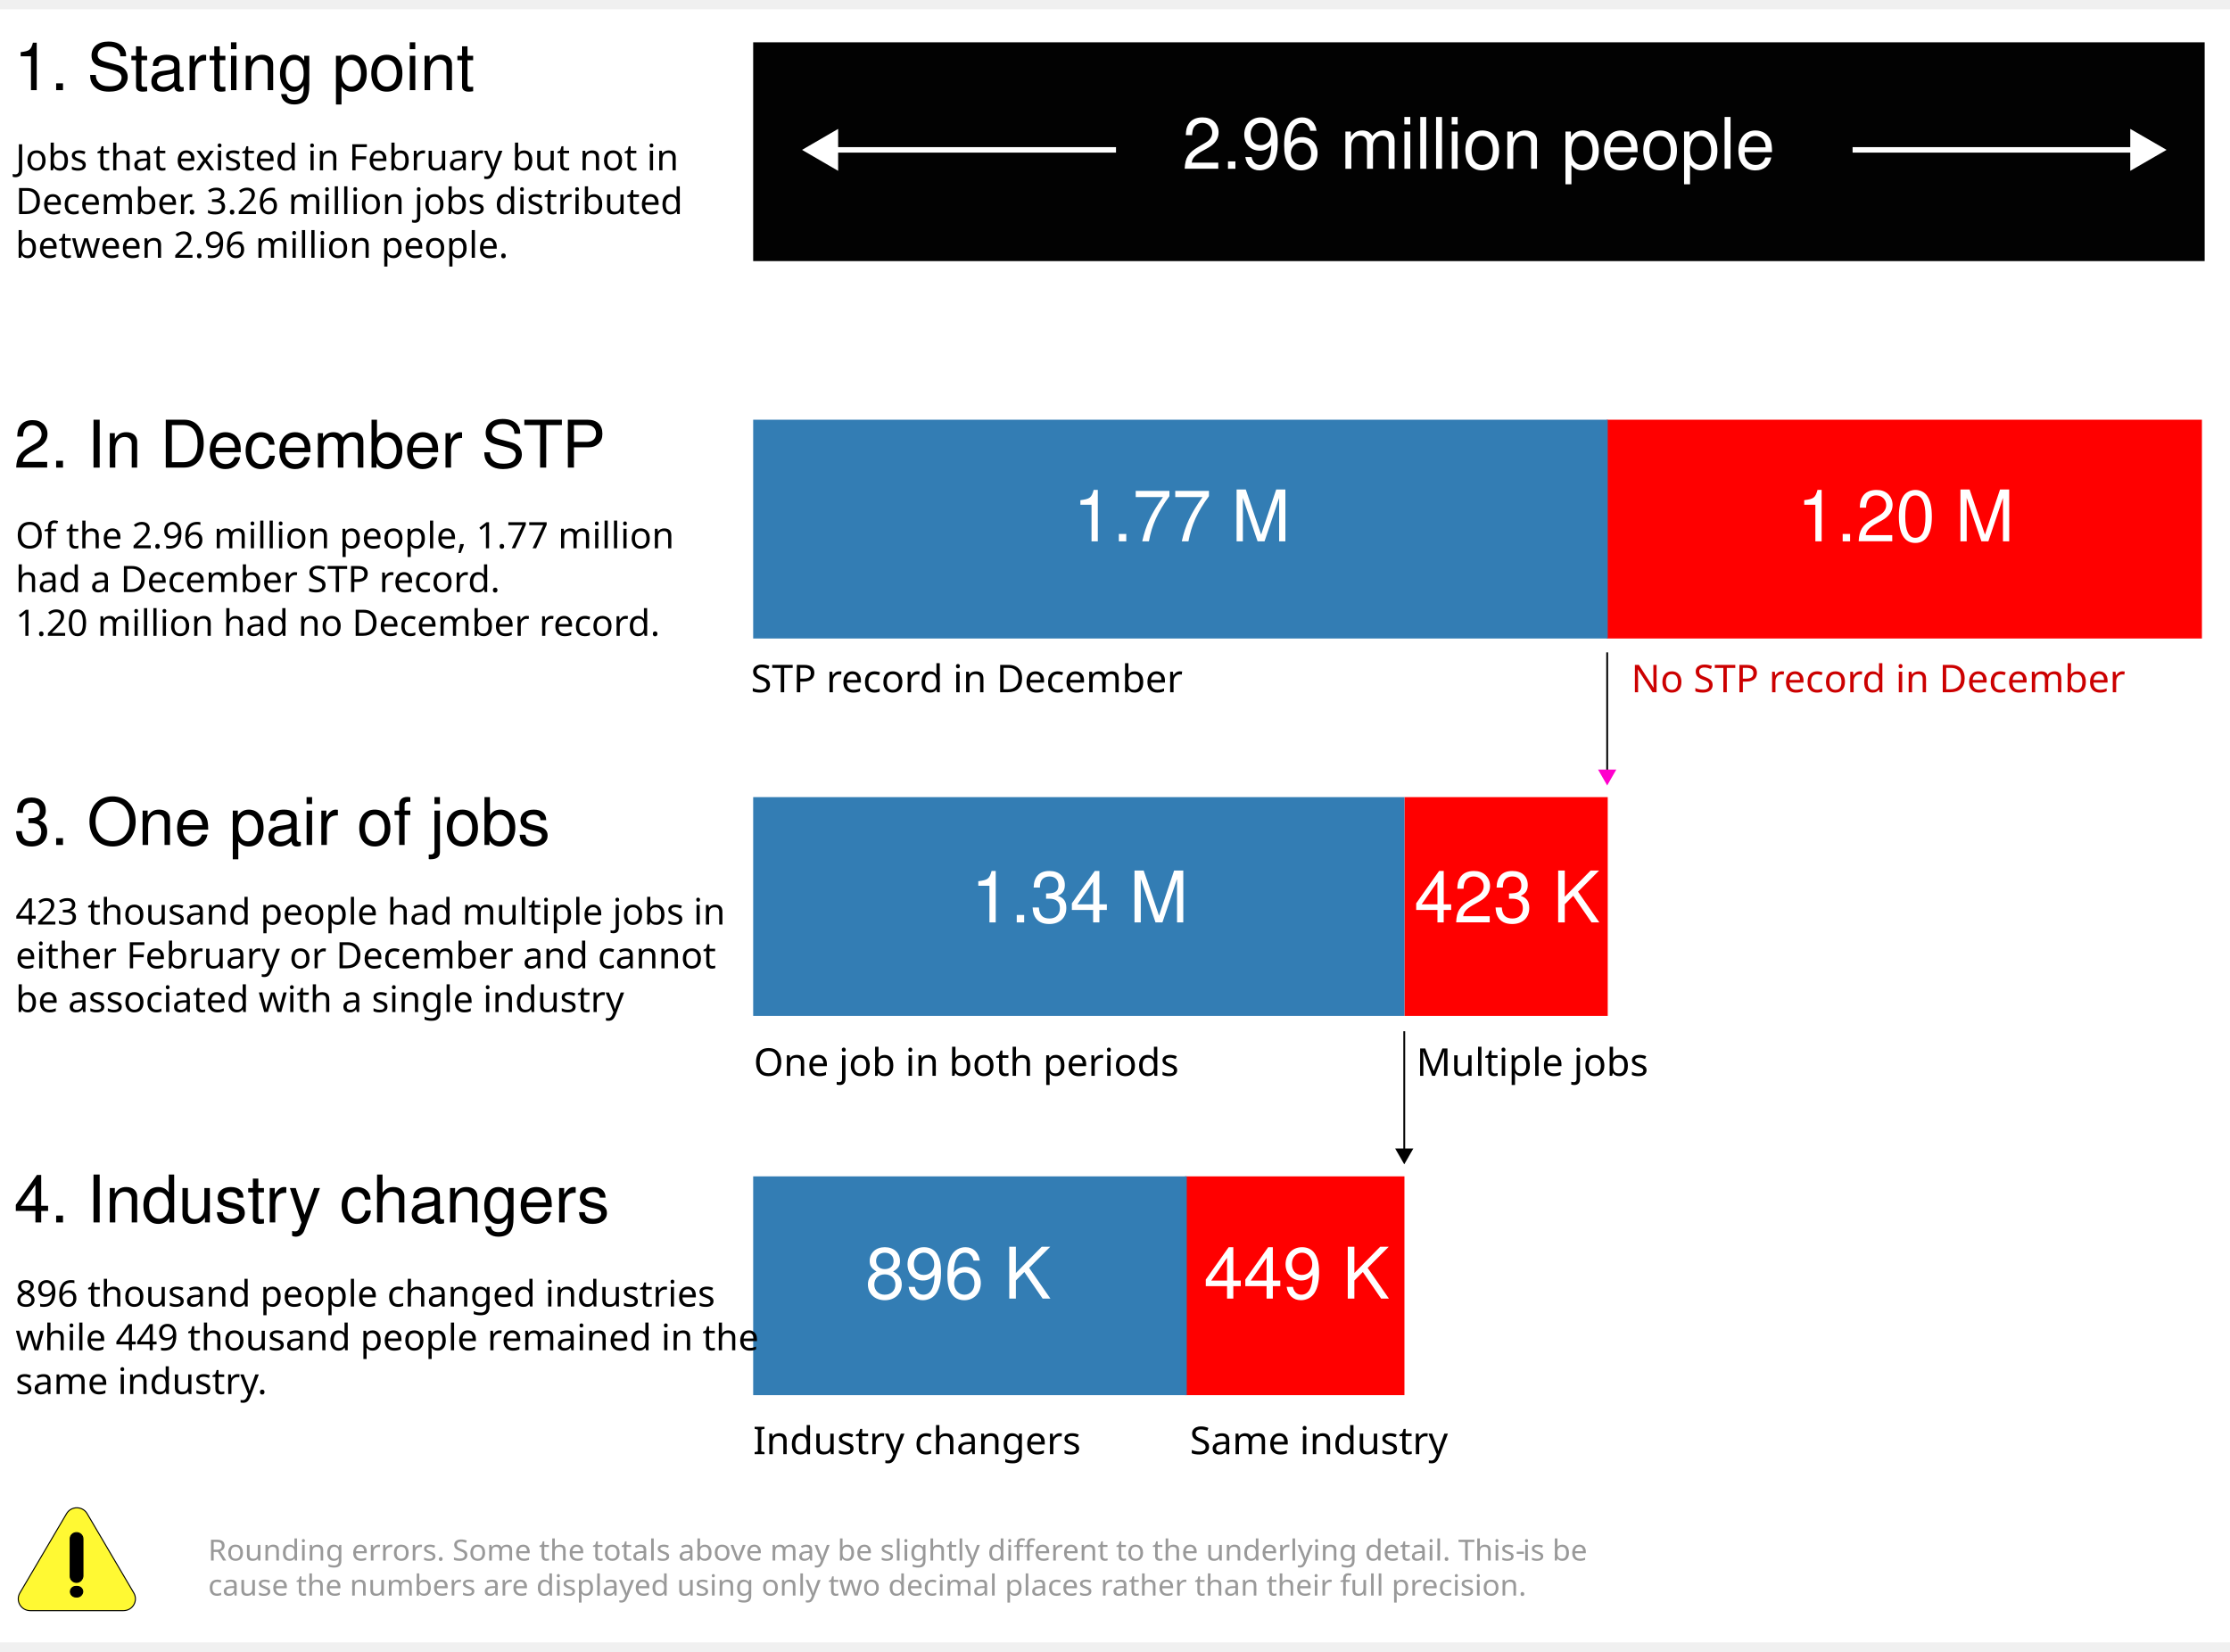
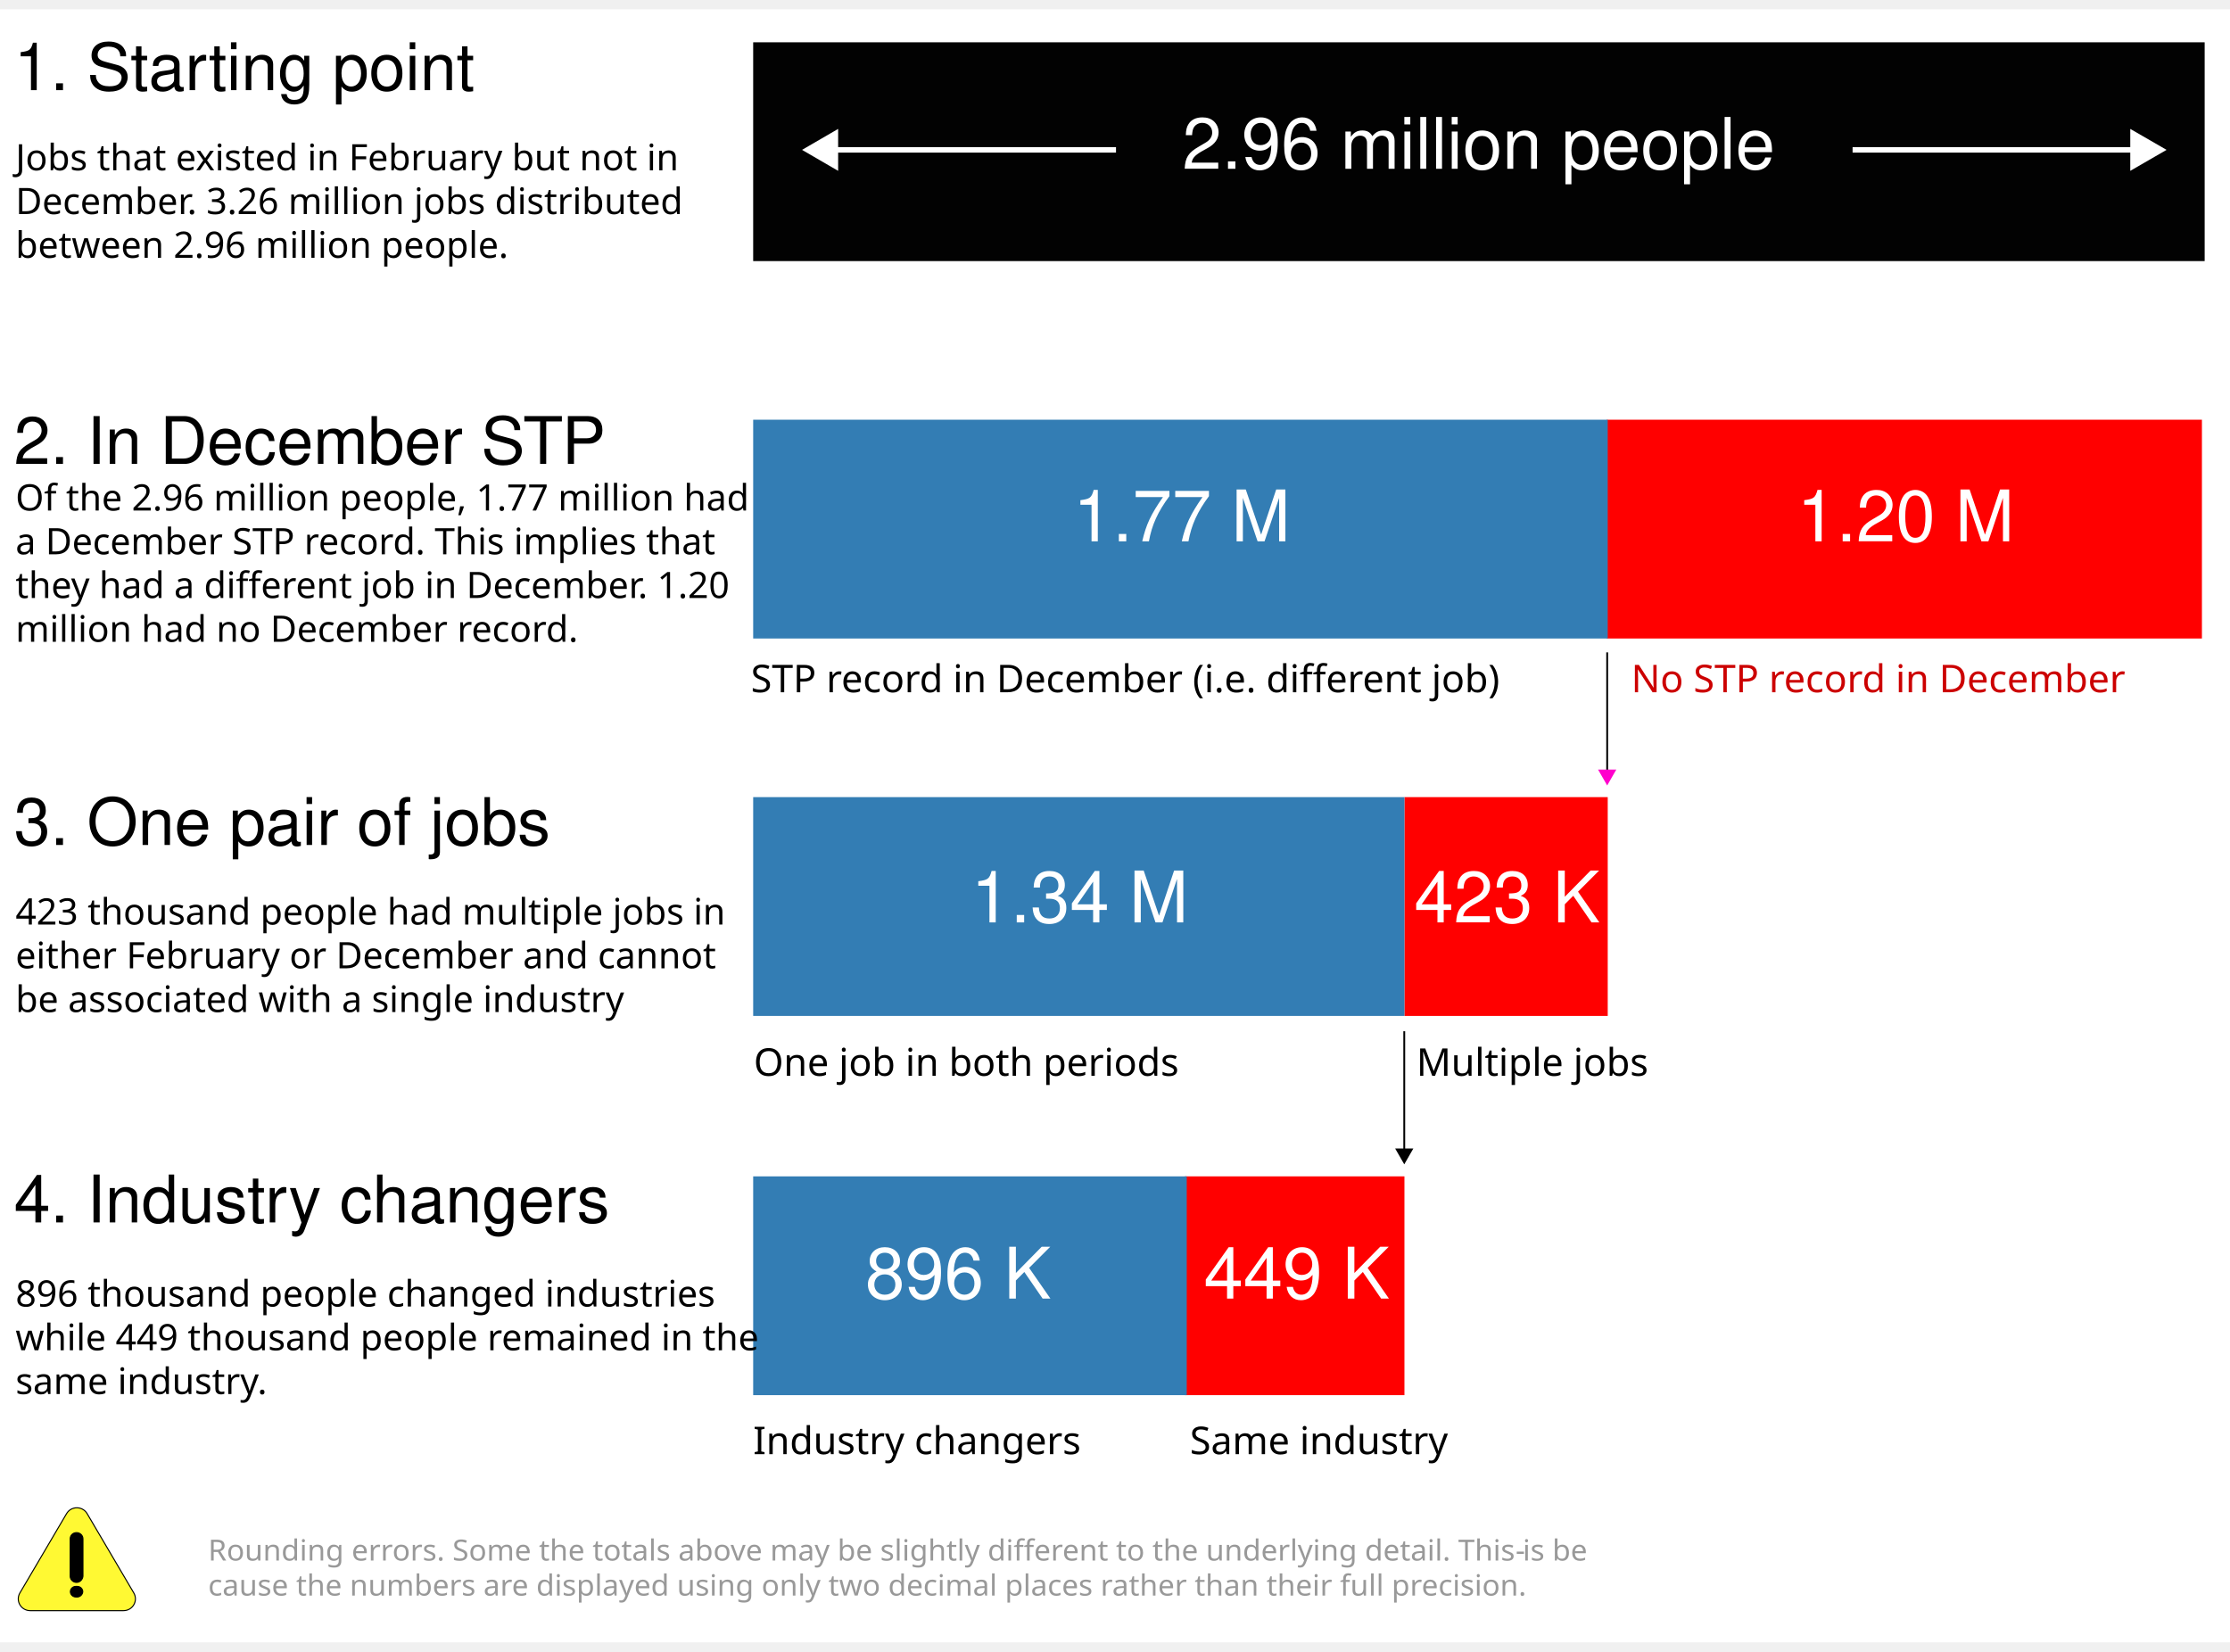
<svg xmlns="http://www.w3.org/2000/svg" version="1.1" id="Layer_1" x="0px" y="0px" viewBox="0 0 1223.1 905.8" style="enable-background:new 0 0 1223.1 905.8;" xml:space="preserve">
  <style type="text/css">
	.st0{fill:#FFFFFF;}
	.st1{fill:#FFF933;stroke:#000000;stroke-width:0.571;stroke-miterlimit:10;}
	.st2{stroke:#000000;stroke-width:0.571;stroke-miterlimit:10;}
	.st3{fill:none;}
	.st4{fill:#999999;}
	.st5{font-family:'Helvetica-Light';}
	.st6{font-size:16px;}
	.st7{fill:#FF0000;}
	.st8{fill:#337DB4;}
	.st9{fill:#020202;}
	.st10{fill:none;stroke:#FFFFFF;stroke-width:3;stroke-miterlimit:10;}
	.st11{font-family:'Helvetica';}
	.st12{font-size:39px;}
	.st13{fill:none;stroke:#000000;stroke-miterlimit:10;}
	.st14{fill:#FF00CC;}
	.st15{font-size:21px;}
	.st16{fill:#CC0000;}
	.st17{font-size:36px;}
	.st18{font-size:20px;}
</style>
  <g id="background_x5F_rectangle">
    <rect y="5.1" class="st0" width="1223.1" height="895.7" />
  </g>
  <g id="warning_x5F_symbol">
    <path class="st1" d="M36.5,830.2l-25.6,43.5c-2.5,4.3,0.6,9.7,5.7,9.7h51.1c5.1,0,8.2-5.4,5.7-9.7l-25.6-43.5   C45.3,825.9,39,825.9,36.5,830.2z" />
    <path class="st2" d="M42.4,875.9h-0.8c-1.6,0-3-1.3-3-2.9l0,0c0-1.6,1.3-2.9,3-2.9h0.8c1.6,0,3,1.3,3,2.9l0,0   C45.3,874.5,44,875.9,42.4,875.9z" />
    <path class="st2" d="M42,867.9L42,867.9c-1.9,0-3.5-1.5-3.5-3.4V844c0-1.9,1.5-3.4,3.5-3.4l0,0c1.9,0,3.5,1.5,3.5,3.4v20.5   C45.3,866.4,43.8,867.9,42,867.9z" />
  </g>
  <g id="new_text_x5F_starting_x5F_point">
</g>
  <g id="disclaimer_x5F_text">
    <rect x="114.2" y="844.4" class="st3" width="735.1" height="47" />
    <text transform="matrix(1.0183 0 0 1 114.1582 855.917)" class="st4 st5 st6">Rounding errors. Some the totals above may be slightly different to the underlying detail. This is be</text>
    <text transform="matrix(1.0183 0 0 1 831.2451 855.917)" class="st4 st5 st6">-</text>
    <text transform="matrix(1.0183 0 0 1 114.1582 875.1172)" class="st4 st5 st6">cause the numbers are displayed using only two decimal places rather than their full precision.</text>
  </g>
  <g id="rectangles_1_">
    <rect id="step_x5F_4_x5F_red" x="649.9" y="645.2" class="st7" width="120.4" height="120" />
    <rect id="step_x5F_4_x5F_blue" x="413.1" y="645.2" class="st8" width="237.8" height="120" />
    <rect id="step_x5F_3_x5F_red" x="770.3" y="437.2" class="st7" width="111.5" height="120" />
    <rect id="step_x5F_3_x5F_blue" x="413.1" y="437.2" class="st8" width="357.2" height="120" />
    <rect id="step_x5F_2_x5F_red" x="881.3" y="230.2" class="st7" width="326.4" height="120" />
    <rect id="step_x5F_2_x5F_blue" x="413.1" y="230.2" class="st8" width="468.7" height="120" />
    <rect id="step_x5F_1" x="413.1" y="23.2" class="st9" width="796.1" height="120" />
  </g>
  <g id="white_x5F_top_x5F_arrows">
</g>
  <g id="arrow_x5F_top_x5F_left">
    <polygon class="st0" points="459.7,70.7 439.9,82.2 459.7,93.7  " />
    <line class="st10" x1="612.1" y1="82.2" x2="456.5" y2="82.2" />
  </g>
  <g id="arrow_x5F_top_x5F_right">
    <polygon class="st0" points="1168.4,93.7 1188.3,82.2 1168.4,70.7  " />
    <line class="st10" x1="1016.1" y1="82.2" x2="1171.8" y2="82.2" />
  </g>
  <g id="rectangle_x5F_text">
    <text transform="matrix(1 0 0 1 660.2523 712.2469)" class="st0 st11 st12">449 K</text>
    <text transform="matrix(1 0 0 1 474.5903 712.2468)" class="st0 st11 st12">896 K</text>
    <text transform="matrix(1 0 0 1 775.6534 505.9075)" class="st0 st11 st12">423 K</text>
    <text transform="matrix(1 0 0 1 532.5903 505.9073)" class="st0 st11 st12">1.34 M</text>
    <text transform="matrix(1 0 0 1 985.5903 296.9078)" class="st0 st11 st12">1.20 M</text>
    <text transform="matrix(1 0 0 1 588.5901 296.9075)" class="st0 st11 st12">1.77 M</text>
    <text transform="matrix(1 0 0 1 648.4478 92.5786)" class="st0 st11 st12">2.96 million people</text>
  </g>
  <g id="down_x5F_arrows">
    <line class="st13" x1="881.5" y1="357.8" x2="881.5" y2="424.6" />
    <polygon class="st14" points="876.5,422.1 881.5,430.8 886.5,422.1  " />
    <line class="st13" x1="770.2" y1="565.6" x2="770.2" y2="632.4" />
    <polygon points="765.2,629.9 770.2,638.6 775.2,629.9  " />
  </g>
  <g id="rectangle_x5F_comments">
-     <text transform="matrix(1 0 0 1 411.8057 379.6733)" class="st5 st15">STP record in December</text>
+     <text transform="matrix(1 0 0 1 411.8057 379.6733)" class="st5 st15">STP record in December (i.e. different job)</text>
    <text transform="matrix(1 0 0 1 894.6696 379.6734)" class="st16 st5 st15">No STP record in December</text>
    <text transform="matrix(1 0 0 1 776.8792 590.0461)" class="st5 st15">Multiple jobs</text>
    <text transform="matrix(1 0 0 1 413.3852 590.0463)" class="st5 st15">One job in both periods</text>
    <text transform="matrix(1 0 0 1 413.0571 797.5519)" class="st5 st15">Industry changers</text>
    <text transform="matrix(1 0 0 1 652.5934 797.5519)" class="st5 st15">Same industry</text>
  </g>
  <g id="step_x5F_headings">
    <rect x="7.7" y="644.6" class="st3" width="348.5" height="46" />
    <text transform="matrix(1 0 0 1 7.6582 670.4501)" class="st11 st17">4. Industry changers</text>
    <rect x="7.7" y="437.6" class="st3" width="348.5" height="46" />
    <text transform="matrix(1 0 0 1 7.6582 463.4501)" class="st11 st17">3. One pair of jobs</text>
    <rect x="7.7" y="230.6" class="st3" width="348.5" height="46" />
-     <text transform="matrix(1 0 0 1 7.6582 256.4501)" class="st11 st17">2. In December STP</text>
+     <text transform="matrix(1 0 0 1 7.6582 254.4501)" class="st11 st17">2. In December STP</text>
    <rect x="7.7" y="23.6" class="st3" width="348.5" height="46" />
    <text transform="matrix(1 0 0 1 7.6582 49.4501)" class="st11 st17">1. Starting point</text>
  </g>
  <g id="text_x5F_detail_x5F_1">
    <rect x="8.5" y="79" class="st3" width="356.6" height="79.8" />
    <text transform="matrix(1 0 0 1 8.52 93.4038)" class="st5 st18">Jobs that existed in February but not in </text>
    <text transform="matrix(1 0 0 1 8.52 117.4038)" class="st5 st18">December. 3.26 million jobs distributed </text>
    <text transform="matrix(1 0 0 1 8.52 141.4038)" class="st5 st18">between 2.96 million people.</text>
-   </g>
-   <g id="text_x5F_detail_x5F_2">
-     <rect x="8.5" y="286.3" class="st3" width="356.6" height="79.8" />
-     <text transform="matrix(1 0 0 1 8.52 300.7269)" class="st5 st18">Of the 2.96 million people, 1.77 million </text>
-     <text transform="matrix(1 0 0 1 8.52 324.7269)" class="st5 st18">had a December STP record. </text>
-     <text transform="matrix(1 0 0 1 8.52 348.7269)" class="st5 st18">1.20 million had no December record.</text>
  </g>
  <g id="text_x5F_detail_x5F_3">
    <rect x="8.5" y="492.7" class="st3" width="373.8" height="83.2" />
    <text transform="matrix(1 0 0 1 8.52 507.0745)" class="st5 st18">423 thousand people had multiple jobs in </text>
    <text transform="matrix(1 0 0 1 8.52 531.0745)" class="st5 st18">either February or December and cannot </text>
    <text transform="matrix(1 0 0 1 8.52 555.0745)" class="st5 st18">be associated with a single industry</text>
  </g>
  <g id="text_x5F_detail_x5F_4">
    <rect x="8.5" y="702.2" class="st3" width="373.8" height="83.2" />
    <text transform="matrix(1 0 0 1 8.52 716.5844)" class="st5 st18">896 thousand people changed industries </text>
    <text transform="matrix(1 0 0 1 8.52 740.5844)" class="st5 st18">while 449 thousand people remained in the </text>
    <text transform="matrix(1 0 0 1 8.52 764.5844)" class="st5 st18">same industry.</text>
  </g>
+   <g id="text_x5F_detail_x5F_2">
+     <rect x="8.5" y="265.6" class="st3" width="391.5" height="109.6" />
+     <text transform="matrix(1 0 0 1 8.4999 279.9994)">
+       <tspan x="0" y="0" class="st5 st18">Of the 2.96 million people, 1.77 million had </tspan>
+       <tspan x="0" y="24" class="st5 st18">a December STP record. This implies that </tspan>
+       <tspan x="0" y="48" class="st5 st18">they had a different job in December. 1.20 </tspan>
+       <tspan x="0" y="72" class="st5 st18">million had no December record.</tspan>
+     </text>
+   </g>
</svg>
